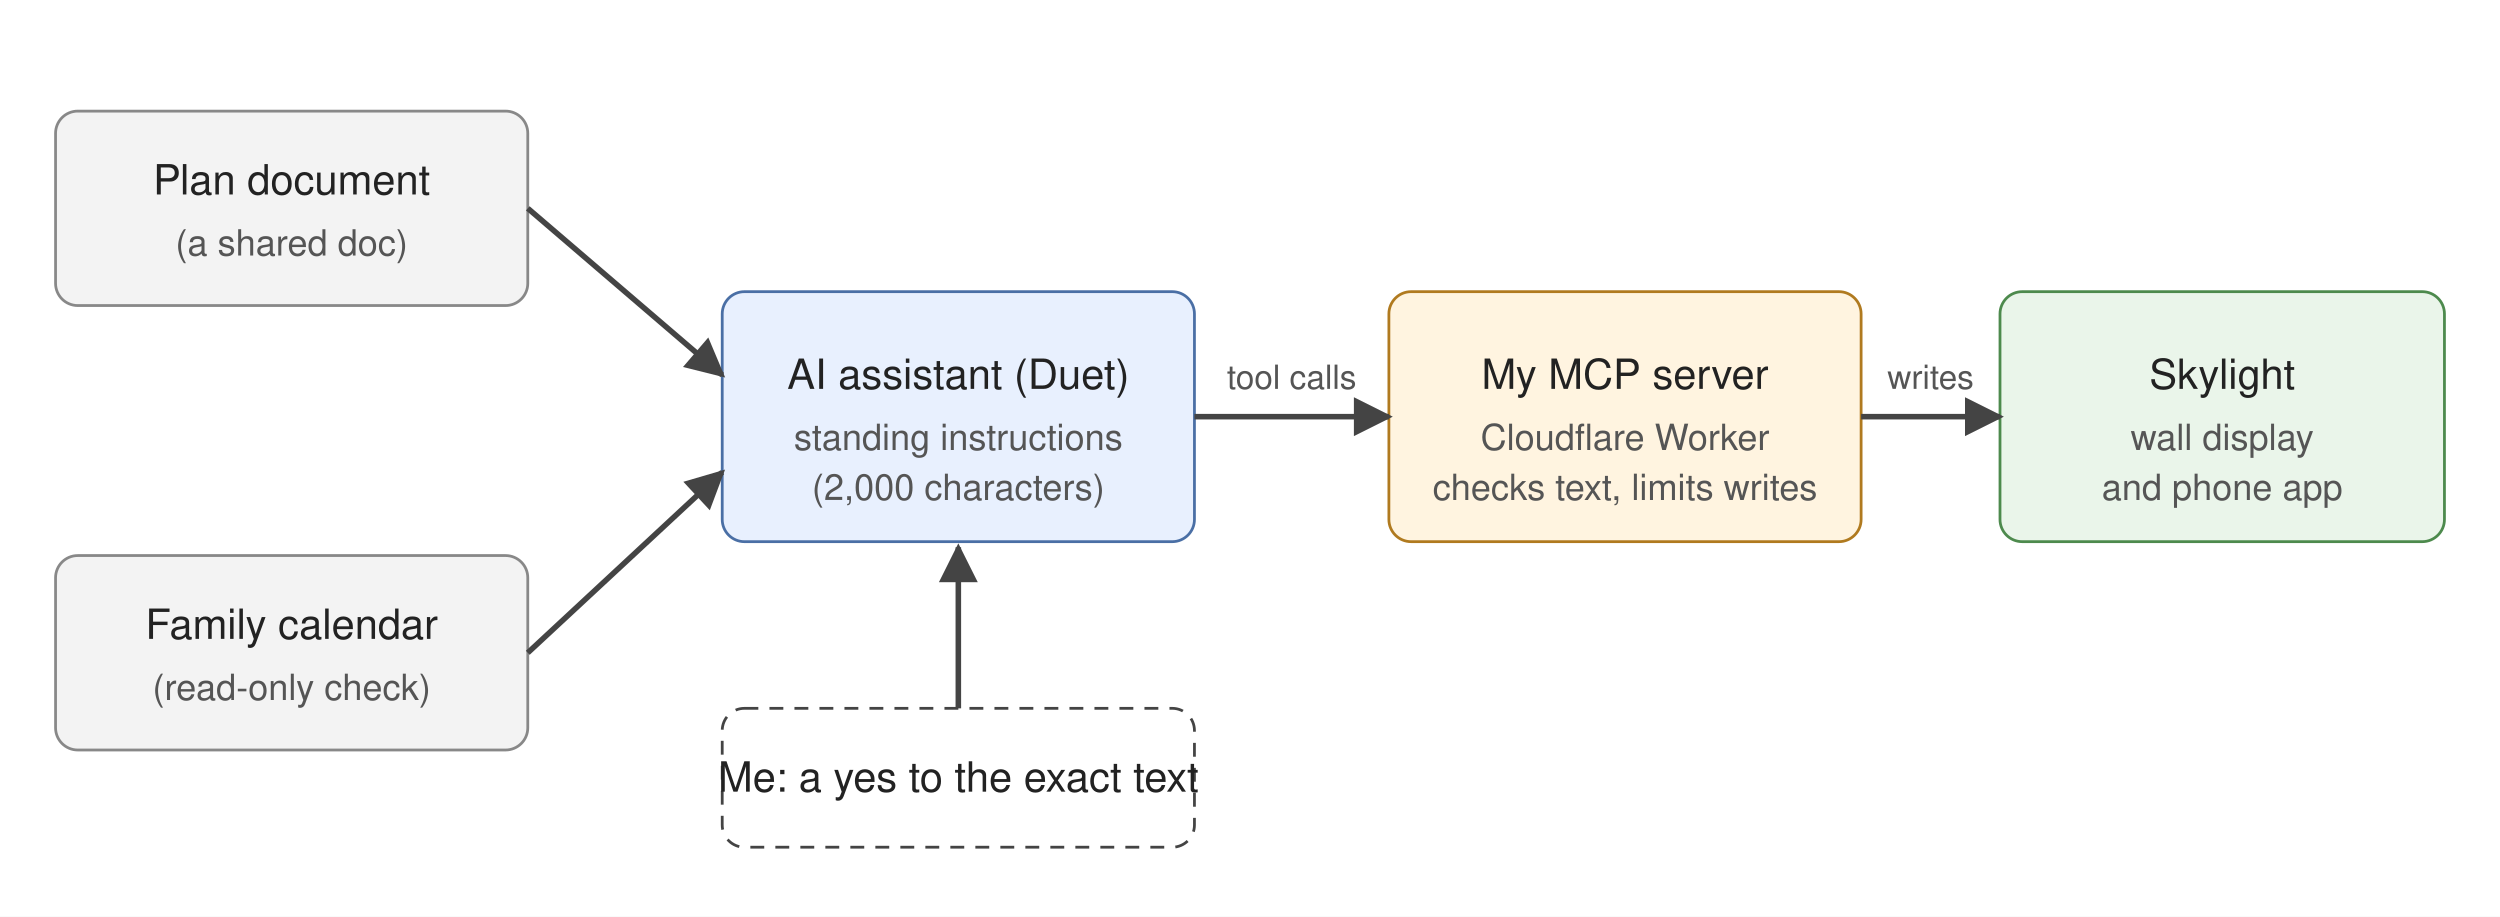
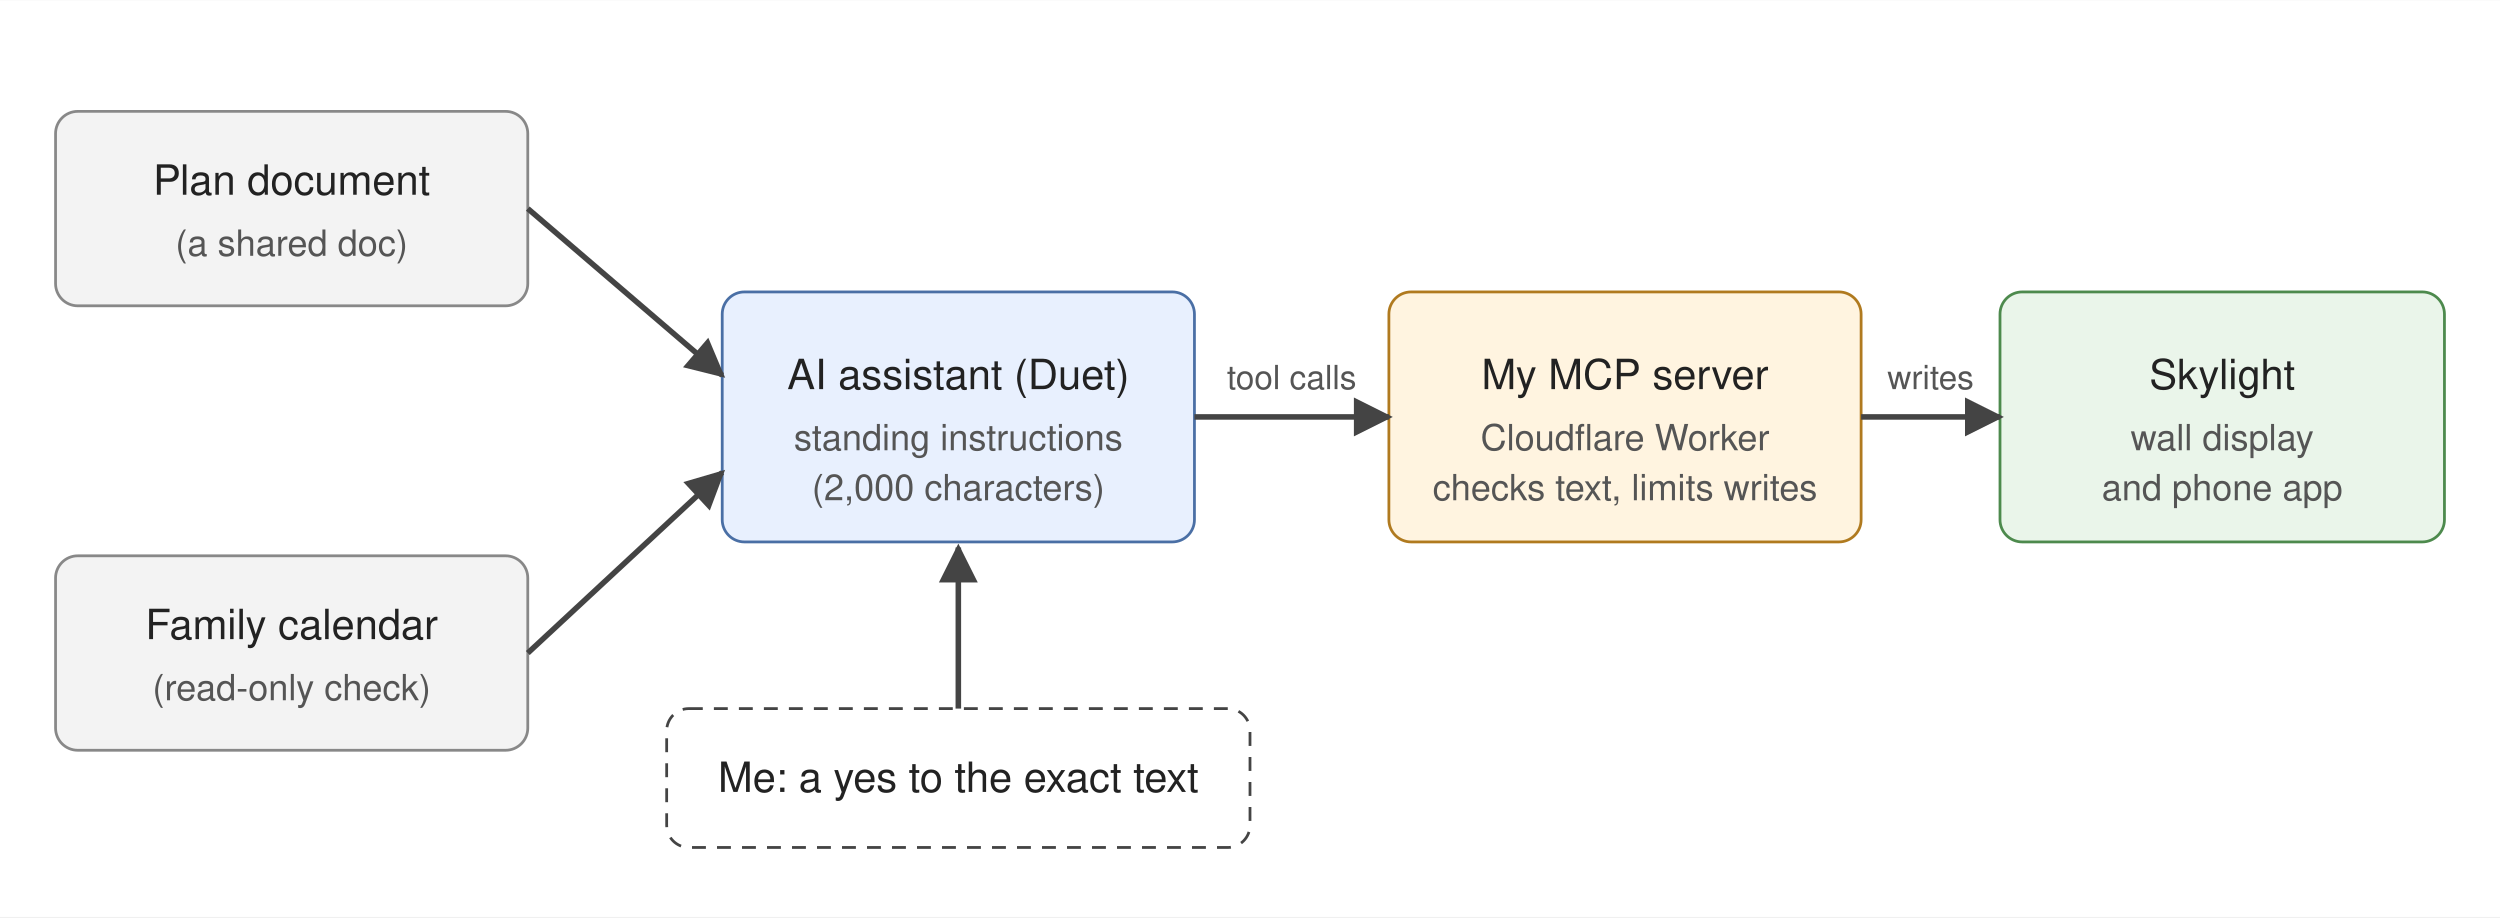
- <svg xmlns="http://www.w3.org/2000/svg" viewBox="0 0 900 330" width="900" height="330" role="img" aria-label="Flow from the plan document and calendar through an AI assistant and my Cloudflare Worker to Skylight, with a person approving each write">
+ <svg xmlns="http://www.w3.org/2000/svg" viewBox="0 0 900 330" width="1600" height="587" role="img" aria-label="Flow from the plan document and calendar through an AI assistant and my Cloudflare Worker to Skylight, with a person approving each write">
  <rect width="900" height="330" fill="#ffffff" />
  <defs>
    <marker id="a" viewBox="0 0 10 10" refX="9" refY="5" markerWidth="7" markerHeight="7" orient="auto-start-reverse">
      <path d="M0,0 L10,5 L0,10 z" fill="#444" />
    </marker>
  </defs>
  <g font-family="Helvetica, Arial, sans-serif" font-size="15" fill="#222" text-anchor="middle">
    <rect x="20" y="40" width="170" height="70" rx="8" fill="#f3f3f3" stroke="#888" />
    <text x="105" y="70">Plan document</text>
    <text x="105" y="92" font-size="13" fill="#555">(a shared doc)</text>
    <rect x="20" y="200" width="170" height="70" rx="8" fill="#f3f3f3" stroke="#888" />
    <text x="105" y="230">Family calendar</text>
    <text x="105" y="252" font-size="13" fill="#555">(read-only check)</text>
    <rect x="260" y="105" width="170" height="90" rx="8" fill="#e8f0fe" stroke="#4a6fa5" />
    <text x="345" y="140">AI assistant (Duet)</text>
    <text x="345" y="162" font-size="13" fill="#555">standing instructions</text>
    <text x="345" y="180" font-size="13" fill="#555">(2,000 characters)</text>
    <rect x="500" y="105" width="170" height="90" rx="8" fill="#fff4e0" stroke="#b07a1f" />
    <text x="585" y="140">My MCP server</text>
    <text x="585" y="162" font-size="13" fill="#555">Cloudflare Worker</text>
    <text x="585" y="180" font-size="13" fill="#555">checks text, limits writes</text>
    <rect x="720" y="105" width="160" height="90" rx="8" fill="#eaf5ea" stroke="#4d8a4d" />
    <text x="800" y="140">Skylight</text>
    <text x="800" y="162" font-size="13" fill="#555">wall display</text>
    <text x="800" y="180" font-size="13" fill="#555">and phone app</text>
-     <rect x="260" y="255" width="170" height="50" rx="8" fill="#ffffff" stroke="#444" stroke-dasharray="5 4" />
+     <rect x="240" y="255" width="210" height="50" rx="8" fill="#ffffff" stroke="#444" stroke-dasharray="5 4" />
    <text x="345" y="285">Me: a yes to the exact text</text>
  </g>
  <g stroke="#444" stroke-width="2" fill="none" marker-end="url(#a)">
    <path d="M190,75 L260,135" />
    <path d="M190,235 L260,170" />
    <path d="M430,150 L500,150" />
    <path d="M670,150 L720,150" />
    <path d="M345,255 L345,197" />
  </g>
  <g font-family="Helvetica, Arial, sans-serif" font-size="12" fill="#555" text-anchor="middle">
    <text x="465" y="140">tool calls</text>
    <text x="695" y="140">writes</text>
  </g>
</svg>
